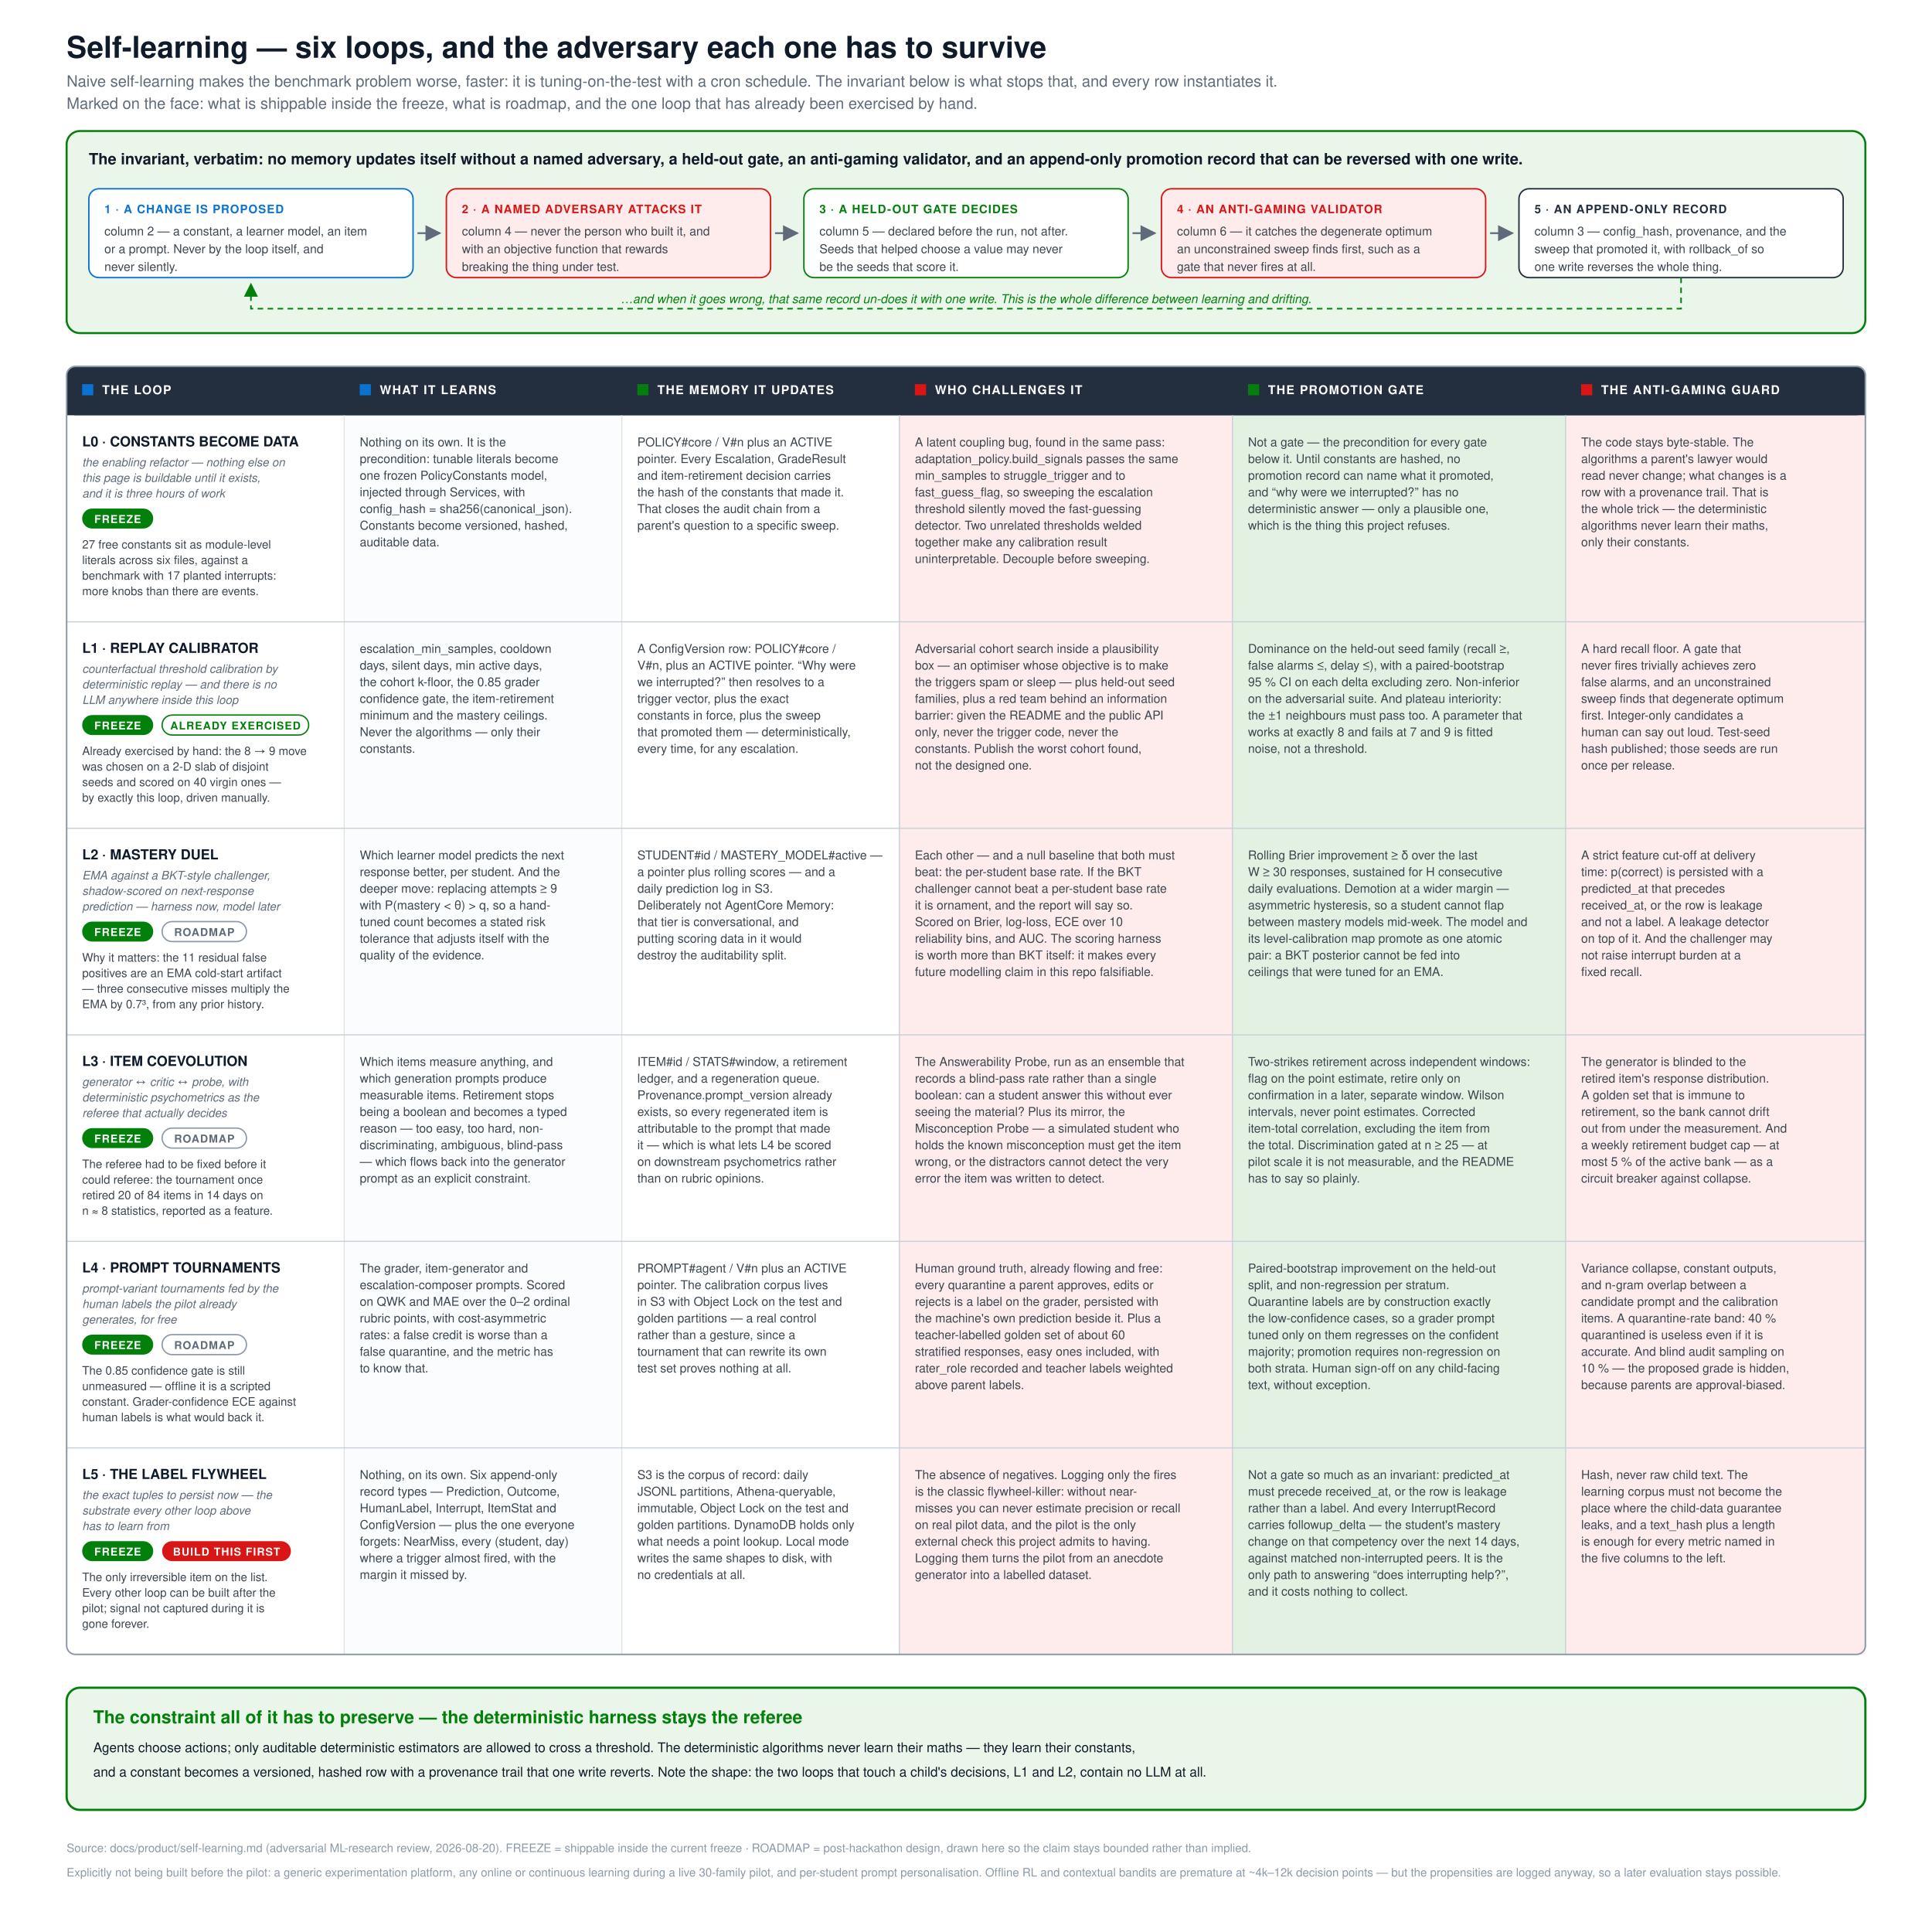
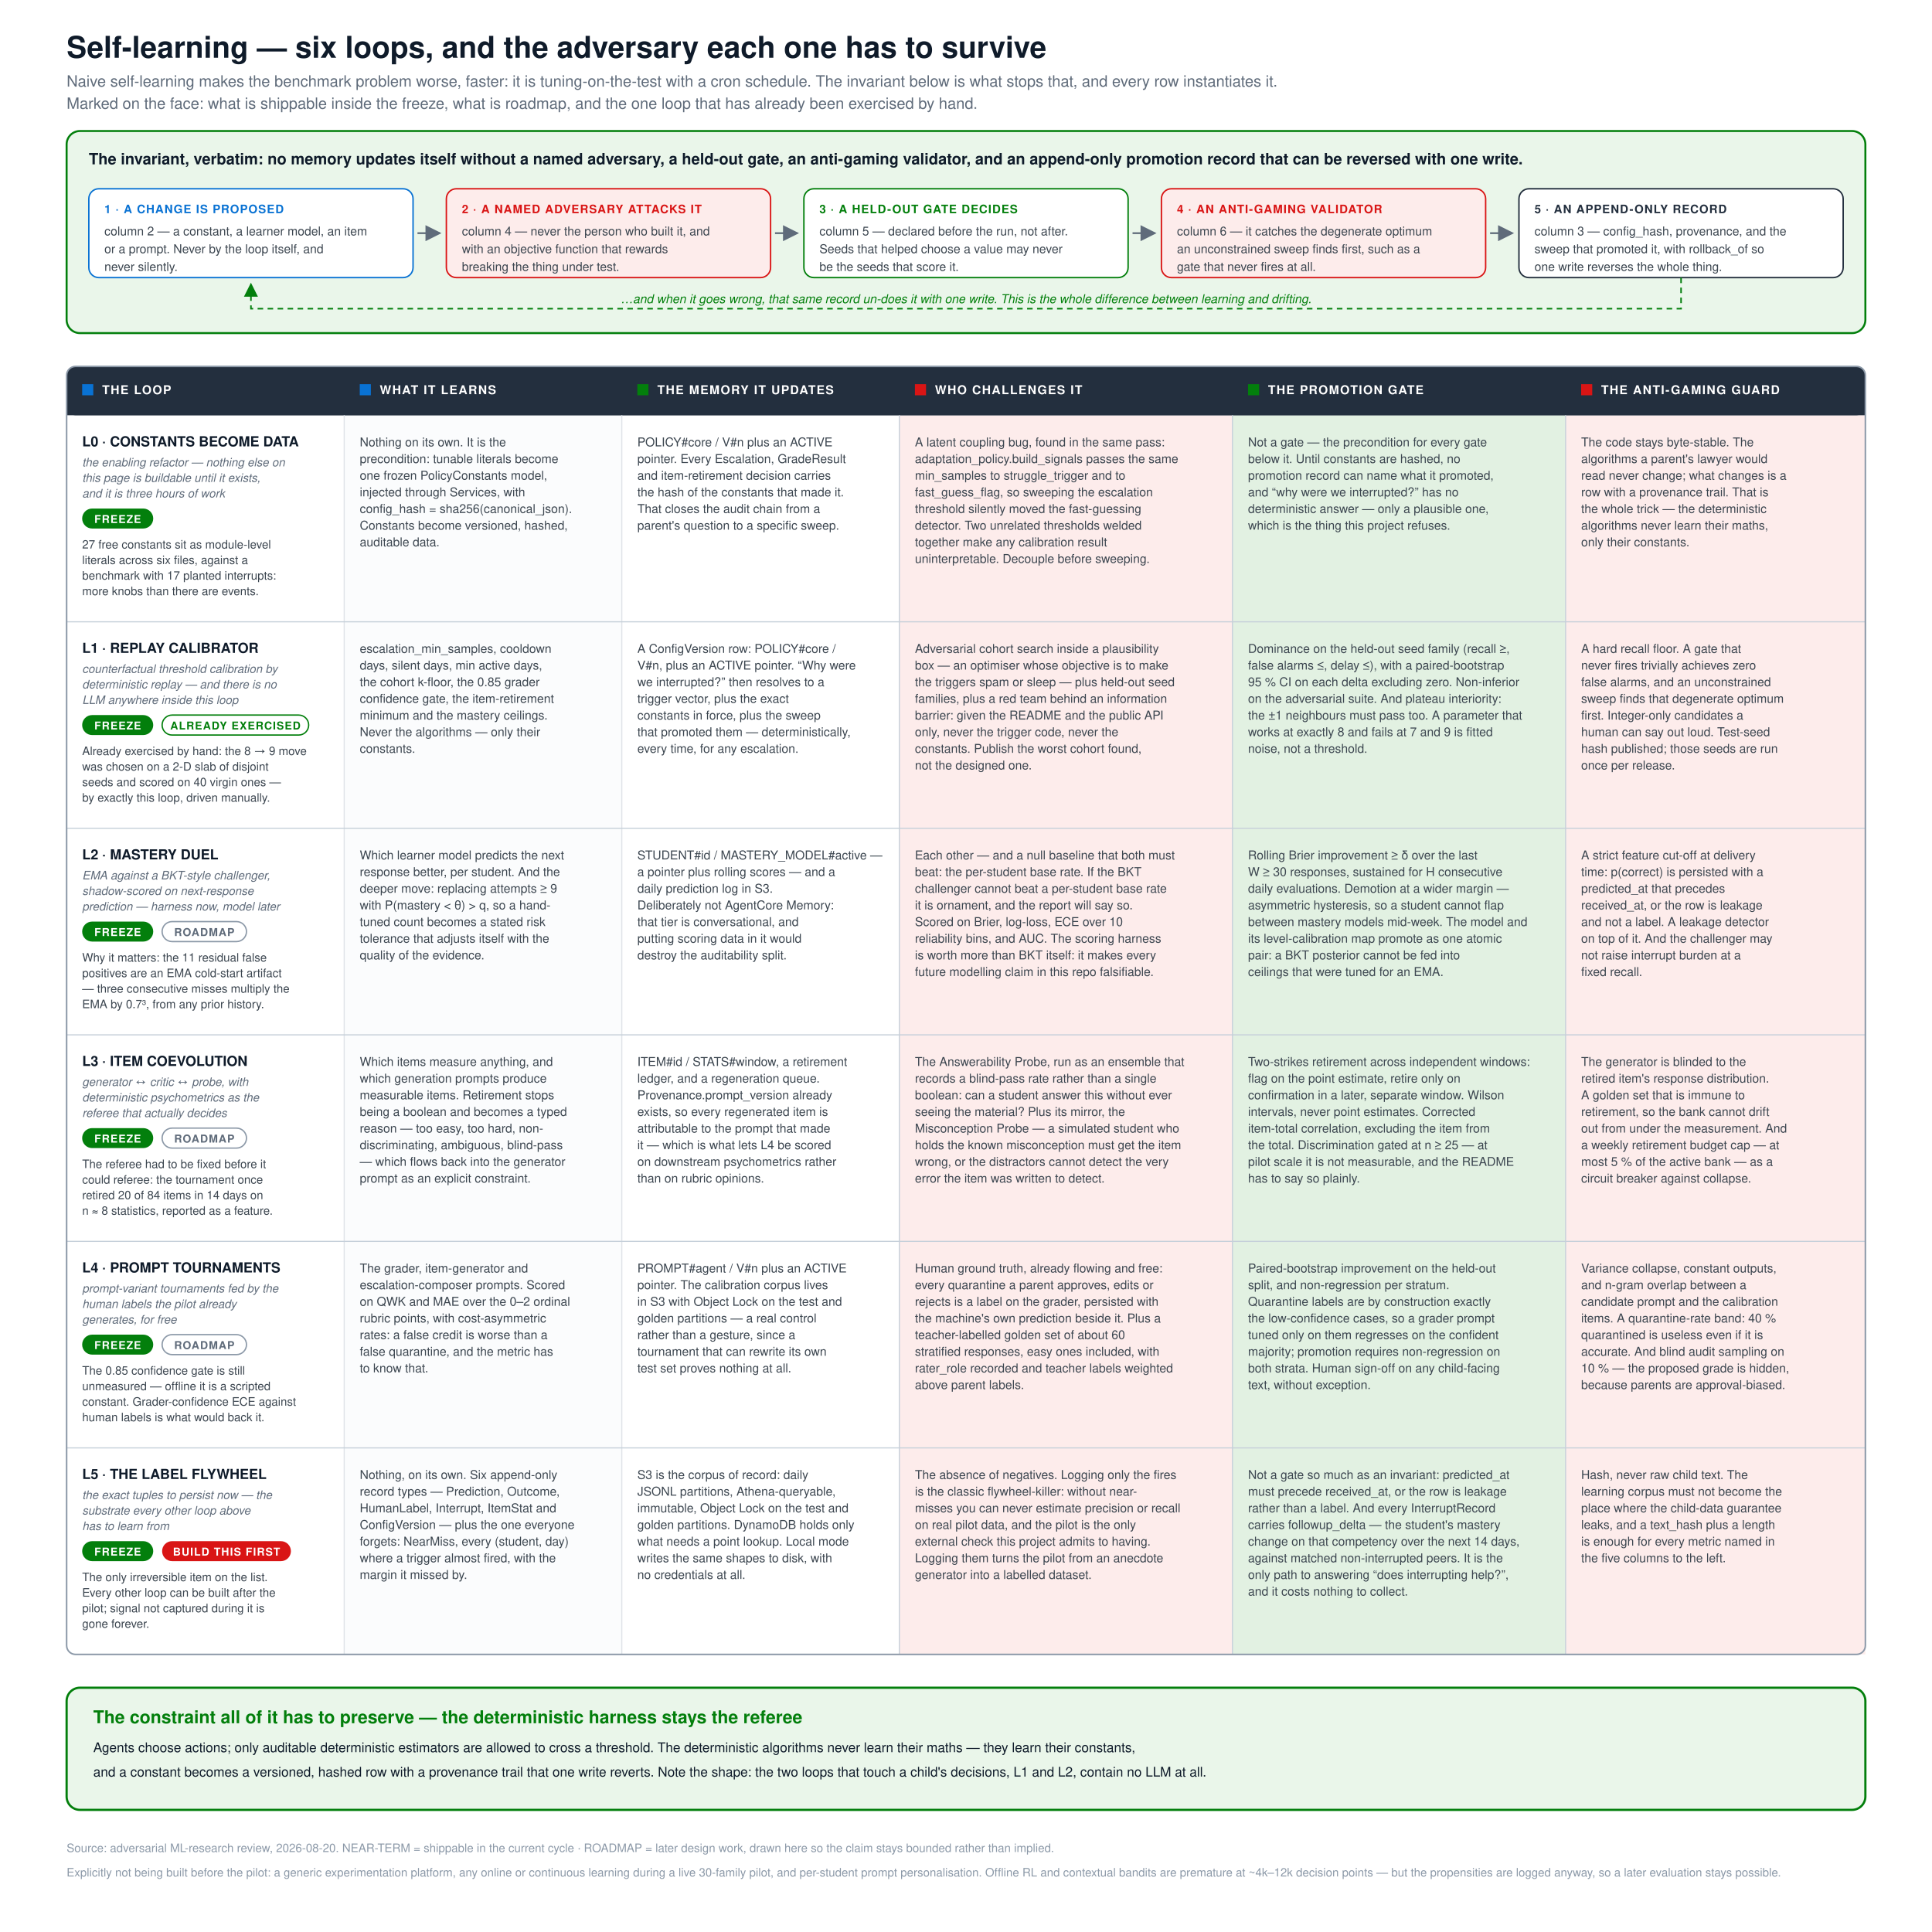
<svg xmlns="http://www.w3.org/2000/svg" width="1740" height="1740" viewBox="0 0 1740 1740">
  <style>
text { font-family: "Helvetica Neue", Helvetica, Arial, sans-serif; }
.title { font-size: 27px; font-weight: 700; fill: #0f1b2a; }
.sub { font-size: 14px; fill: #5f6b7a; }
.inv { font-size: 14px; font-weight: 700; fill: #0f1b2a; }
.nl { font-size: 10.5px; font-weight: 700; letter-spacing: 0.7px; }
.nb { font-size: 11px; fill: #3c4650; }
.ret { font-size: 11px; font-style: italic; fill: #037f0c; }
.hl { font-size: 11px; font-weight: 700; fill: #ffffff; letter-spacing: 0.9px; }
.lname { font-size: 12.5px; font-weight: 700; fill: #0f1b2a; }
.lsub { font-size: 10.5px; font-style: italic; fill: #5f6b7a; }
.lnote { font-size: 10.5px; fill: #3c4650; }
.c { font-size: 11px; fill: #3c4650; }
.pill { font-size: 9.8px; font-weight: 700; letter-spacing: 0.7px; }
.railh { font-size: 16px; font-weight: 700; fill: #037f0c; }
.railb { font-size: 12px; fill: #0f1b2a; }
.foot { font-size: 10.5px; fill: #8c99a8; }
</style>
  <defs>
    <marker id="au" markerWidth="9" markerHeight="9" refX="8" refY="4.5" orient="auto">
      <path d="M0,0 L9,4.5 L0,9 Z" fill="#037f0c" />
    </marker>
    <marker id="ab" markerWidth="9" markerHeight="9" refX="8" refY="4.5" orient="auto">
      <path d="M0,0 L9,4.5 L0,9 Z" fill="#5f6b7a" />
    </marker>
  </defs>
  <rect x="0" y="0" width="1740" height="1740" fill="#ffffff" />
  <text class="title" x="60" y="52">Self-learning — six loops, and the adversary each one has to survive</text>
  <text class="sub" x="60" y="78">Naive self-learning makes the benchmark problem worse, faster: it is tuning-on-the-test with a cron schedule. The invariant below is what stops that, and every row instantiates it.</text>
  <text class="sub" x="60" y="98">Marked on the face: what is shippable inside the freeze, what is roadmap, and the one loop that has already been exercised by hand.</text>
  <g id="invariant">
    <rect x="60" y="118" width="1620" height="182" rx="12" fill="#eaf6ea" stroke="#037f0c" stroke-width="1.8" />
    <text class="inv" x="80" y="148">The invariant, verbatim: no memory updates itself without a named adversary, a held-out gate, an anti-gaming validator, and an append-only promotion record that can be reversed with one write.</text>
    <rect x="80" y="170" width="292" height="80" rx="9" fill="#ffffff" stroke="#0972d3" stroke-width="1.3" />
    <text class="nl" x="94" y="192" style="fill:#0972d3">1 · A CHANGE IS PROPOSED</text>
    <text class="nb" x="94" y="212">column 2 — a constant, a learner model, an item</text>
    <text class="nb" x="94" y="228">or a prompt. Never by the loop itself, and</text>
    <text class="nb" x="94" y="244">never silently.</text>
    <line x1="376" y1="210" x2="396" y2="210" stroke="#5f6b7a" stroke-width="1.6" marker-end="url(#ab)" />
    <rect x="402" y="170" width="292" height="80" rx="9" fill="#fdeceb" stroke="#d91515" stroke-width="1.3" />
    <text class="nl" x="416" y="192" style="fill:#d91515">2 · A NAMED ADVERSARY ATTACKS IT</text>
    <text class="nb" x="416" y="212">column 4 — never the person who built it, and</text>
    <text class="nb" x="416" y="228">with an objective function that rewards</text>
    <text class="nb" x="416" y="244">breaking the thing under test.</text>
    <line x1="698" y1="210" x2="718" y2="210" stroke="#5f6b7a" stroke-width="1.6" marker-end="url(#ab)" />
    <rect x="724" y="170" width="292" height="80" rx="9" fill="#ffffff" stroke="#037f0c" stroke-width="1.3" />
    <text class="nl" x="738" y="192" style="fill:#037f0c">3 · A HELD-OUT GATE DECIDES</text>
    <text class="nb" x="738" y="212">column 5 — declared before the run, not after.</text>
    <text class="nb" x="738" y="228">Seeds that helped choose a value may never</text>
    <text class="nb" x="738" y="244">be the seeds that score it.</text>
    <line x1="1020" y1="210" x2="1040" y2="210" stroke="#5f6b7a" stroke-width="1.6" marker-end="url(#ab)" />
    <rect x="1046" y="170" width="292" height="80" rx="9" fill="#fdeceb" stroke="#d91515" stroke-width="1.3" />
    <text class="nl" x="1060" y="192" style="fill:#d91515">4 · AN ANTI-GAMING VALIDATOR</text>
    <text class="nb" x="1060" y="212">column 6 — it catches the degenerate optimum</text>
    <text class="nb" x="1060" y="228">an unconstrained sweep finds first, such as a</text>
    <text class="nb" x="1060" y="244">gate that never fires at all.</text>
    <line x1="1342" y1="210" x2="1362" y2="210" stroke="#5f6b7a" stroke-width="1.6" marker-end="url(#ab)" />
    <rect x="1368" y="170" width="292" height="80" rx="9" fill="#ffffff" stroke="#232f3e" stroke-width="1.3" />
    <text class="nl" x="1382" y="192" style="fill:#232f3e">5 · AN APPEND-ONLY RECORD</text>
    <text class="nb" x="1382" y="212">column 3 — config_hash, provenance, and the</text>
    <text class="nb" x="1382" y="228">sweep that promoted it, with rollback_of so</text>
    <text class="nb" x="1382" y="244">one write reverses the whole thing.</text>
    <path d="M1514 250 L1514 278 L226 278 L226 256" fill="none" stroke="#037f0c" stroke-width="1.4" stroke-dasharray="5 4" marker-end="url(#au)" />
    <text class="ret" x="870" y="273" text-anchor="middle">…and when it goes wrong, that same record un-does it with one write. This is the whole difference between learning and drifting.</text>
  </g>
  <g id="tableframe">
    <rect x="310" y="374" width="250" height="1116" fill="#fbfcfd" />
    <rect x="810" y="374" width="300" height="1116" fill="#fdeceb" />
    <rect x="1110" y="374" width="300" height="1116" fill="#e2f1e2" />
    <rect x="1410" y="374" width="270" height="1116" fill="#fdeceb" />
    <rect x="60" y="330" width="1620" height="44" rx="8" fill="#232f3e" />
    <rect x="60" y="356" width="1620" height="18" fill="#232f3e" />
    <rect x="74" y="346" width="10" height="10" fill="#0972d3" />
    <text class="hl" x="92" y="355">THE LOOP</text>
    <rect x="324" y="346" width="10" height="10" fill="#0972d3" />
    <text class="hl" x="342" y="355">WHAT IT LEARNS</text>
    <rect x="574" y="346" width="10" height="10" fill="#037f0c" />
    <text class="hl" x="592" y="355">THE MEMORY IT UPDATES</text>
    <rect x="824" y="346" width="10" height="10" fill="#d91515" />
    <text class="hl" x="842" y="355">WHO CHALLENGES IT</text>
    <rect x="1124" y="346" width="10" height="10" fill="#037f0c" />
    <text class="hl" x="1142" y="355">THE PROMOTION GATE</text>
    <rect x="1424" y="346" width="10" height="10" fill="#d91515" />
    <text class="hl" x="1442" y="355">THE ANTI-GAMING GUARD</text>
    <line x1="310" y1="374" x2="310" y2="1490" stroke="#dfe3e8" stroke-width="1" />
    <line x1="560" y1="374" x2="560" y2="1490" stroke="#dfe3e8" stroke-width="1" />
    <line x1="810" y1="374" x2="810" y2="1490" stroke="#c6d0da" stroke-width="1" />
    <line x1="1110" y1="374" x2="1110" y2="1490" stroke="#c6d0da" stroke-width="1" />
    <line x1="1410" y1="374" x2="1410" y2="1490" stroke="#c6d0da" stroke-width="1" />
    <line x1="60" y1="560" x2="1680" y2="560" stroke="#c6d0da" stroke-width="1" />
    <line x1="60" y1="746" x2="1680" y2="746" stroke="#c6d0da" stroke-width="1" />
    <line x1="60" y1="932" x2="1680" y2="932" stroke="#c6d0da" stroke-width="1" />
    <line x1="60" y1="1118" x2="1680" y2="1118" stroke="#c6d0da" stroke-width="1" />
    <line x1="60" y1="1304" x2="1680" y2="1304" stroke="#c6d0da" stroke-width="1" />
    <rect x="60" y="330" width="1620" height="1160" rx="8" fill="none" stroke="#8c99a8" stroke-width="1.4" />
  </g>
  <g id="row0">
    <text class="lname" x="74" y="402">L0 · CONSTANTS BECOME DATA</text>
    <text class="lsub" x="74" y="420">the enabling refactor — nothing else on</text>
    <text class="lsub" x="74" y="434">this page is buildable until it exists,</text>
    <text class="lsub" x="74" y="448">and it is three hours of work</text>
    <rect x="74" y="458" width="64" height="18" rx="9" fill="#037f0c" />
    <text class="pill" x="106" y="471" text-anchor="middle" style="fill:#ffffff">FREEZE</text>
    <text class="lnote" x="74" y="494">27 free constants sit as module-level</text>
    <text class="lnote" x="74" y="508">literals across six files, against a</text>
    <text class="lnote" x="74" y="522">benchmark with 17 planted interrupts:</text>
    <text class="lnote" x="74" y="536">more knobs than there are events.</text>
    <text class="c" x="324" y="402">Nothing on its own. It is the</text>
    <text class="c" x="324" y="417">precondition: tunable literals become</text>
    <text class="c" x="324" y="432">one frozen PolicyConstants model,</text>
    <text class="c" x="324" y="447">injected through Services, with</text>
    <text class="c" x="324" y="462">config_hash = sha256(canonical_json).</text>
    <text class="c" x="324" y="477">Constants become versioned, hashed,</text>
    <text class="c" x="324" y="492">auditable data.</text>
    <text class="c" x="574" y="402">POLICY#core / V#n plus an ACTIVE</text>
    <text class="c" x="574" y="417">pointer. Every Escalation, GradeResult</text>
    <text class="c" x="574" y="432">and item-retirement decision carries</text>
    <text class="c" x="574" y="447">the hash of the constants that made it.</text>
    <text class="c" x="574" y="462">That closes the audit chain from a</text>
    <text class="c" x="574" y="477">parent's question to a specific sweep.</text>
    <text class="c" x="824" y="402">A latent coupling bug, found in the same pass:</text>
    <text class="c" x="824" y="417">adaptation_policy.build_signals passes the same</text>
    <text class="c" x="824" y="432">min_samples to struggle_trigger and to</text>
    <text class="c" x="824" y="447">fast_guess_flag, so sweeping the escalation</text>
    <text class="c" x="824" y="462">threshold silently moved the fast-guessing</text>
    <text class="c" x="824" y="477">detector. Two unrelated thresholds welded</text>
    <text class="c" x="824" y="492">together make any calibration result</text>
    <text class="c" x="824" y="507">uninterpretable. Decouple before sweeping.</text>
    <text class="c" x="1124" y="402">Not a gate — the precondition for every gate</text>
    <text class="c" x="1124" y="417">below it. Until constants are hashed, no</text>
    <text class="c" x="1124" y="432">promotion record can name what it promoted,</text>
    <text class="c" x="1124" y="447">and “why were we interrupted?” has no</text>
    <text class="c" x="1124" y="462">deterministic answer — only a plausible one,</text>
    <text class="c" x="1124" y="477">which is the thing this project refuses.</text>
    <text class="c" x="1424" y="402">The code stays byte-stable. The</text>
    <text class="c" x="1424" y="417">algorithms a parent's lawyer would</text>
    <text class="c" x="1424" y="432">read never change; what changes is a</text>
    <text class="c" x="1424" y="447">row with a provenance trail. That is</text>
    <text class="c" x="1424" y="462">the whole trick — the deterministic</text>
    <text class="c" x="1424" y="477">algorithms never learn their maths,</text>
    <text class="c" x="1424" y="492">only their constants.</text>
  </g>
  <g id="row1">
    <text class="lname" x="74" y="588">L1 · REPLAY CALIBRATOR</text>
    <text class="lsub" x="74" y="606">counterfactual threshold calibration by</text>
    <text class="lsub" x="74" y="620">deterministic replay — and there is no</text>
    <text class="lsub" x="74" y="634">LLM anywhere inside this loop</text>
    <rect x="74" y="644" width="64" height="18" rx="9" fill="#037f0c" />
    <text class="pill" x="106" y="657" text-anchor="middle" style="fill:#ffffff">FREEZE</text>
    <rect x="146" y="644" width="132" height="18" rx="9" fill="#ffffff" stroke="#037f0c" stroke-width="1.2" />
    <text class="pill" x="212" y="657" text-anchor="middle" style="fill:#037f0c">ALREADY EXERCISED</text>
    <text class="lnote" x="74" y="680">Already exercised by hand: the 8 → 9 move</text>
    <text class="lnote" x="74" y="694">was chosen on a 2-D slab of disjoint</text>
    <text class="lnote" x="74" y="708">seeds and scored on 40 virgin ones —</text>
    <text class="lnote" x="74" y="722">by exactly this loop, driven manually.</text>
    <text class="c" x="324" y="588">escalation_min_samples, cooldown</text>
    <text class="c" x="324" y="603">days, silent days, min active days,</text>
    <text class="c" x="324" y="618">the cohort k-floor, the 0.85 grader</text>
    <text class="c" x="324" y="633">confidence gate, the item-retirement</text>
    <text class="c" x="324" y="648">minimum and the mastery ceilings.</text>
    <text class="c" x="324" y="663">Never the algorithms — only their</text>
    <text class="c" x="324" y="678">constants.</text>
    <text class="c" x="574" y="588">A ConfigVersion row: POLICY#core /</text>
    <text class="c" x="574" y="603">V#n, plus an ACTIVE pointer. “Why were</text>
    <text class="c" x="574" y="618">we interrupted?” then resolves to a</text>
    <text class="c" x="574" y="633">trigger vector, plus the exact</text>
    <text class="c" x="574" y="648">constants in force, plus the sweep</text>
    <text class="c" x="574" y="663">that promoted them — deterministically,</text>
    <text class="c" x="574" y="678">every time, for any escalation.</text>
    <text class="c" x="824" y="588">Adversarial cohort search inside a plausibility</text>
    <text class="c" x="824" y="603">box — an optimiser whose objective is to make</text>
    <text class="c" x="824" y="618">the triggers spam or sleep — plus held-out seed</text>
    <text class="c" x="824" y="633">families, plus a red team behind an information</text>
    <text class="c" x="824" y="648">barrier: given the README and the public API</text>
    <text class="c" x="824" y="663">only, never the trigger code, never the</text>
    <text class="c" x="824" y="678">constants. Publish the worst cohort found,</text>
    <text class="c" x="824" y="693">not the designed one.</text>
    <text class="c" x="1124" y="588">Dominance on the held-out seed family (recall ≥,</text>
    <text class="c" x="1124" y="603">false alarms ≤, delay ≤), with a paired-bootstrap</text>
    <text class="c" x="1124" y="618">95 % CI on each delta excluding zero. Non-inferior</text>
    <text class="c" x="1124" y="633">on the adversarial suite. And plateau interiority:</text>
    <text class="c" x="1124" y="648">the ±1 neighbours must pass too. A parameter that</text>
    <text class="c" x="1124" y="663">works at exactly 8 and fails at 7 and 9 is fitted</text>
    <text class="c" x="1124" y="678">noise, not a threshold.</text>
    <text class="c" x="1424" y="588">A hard recall floor. A gate that</text>
    <text class="c" x="1424" y="603">never fires trivially achieves zero</text>
    <text class="c" x="1424" y="618">false alarms, and an unconstrained</text>
    <text class="c" x="1424" y="633">sweep finds that degenerate optimum</text>
    <text class="c" x="1424" y="648">first. Integer-only candidates a</text>
    <text class="c" x="1424" y="663">human can say out loud. Test-seed</text>
    <text class="c" x="1424" y="678">hash published; those seeds are run</text>
    <text class="c" x="1424" y="693">once per release.</text>
  </g>
  <g id="row2">
    <text class="lname" x="74" y="774">L2 · MASTERY DUEL</text>
    <text class="lsub" x="74" y="792">EMA against a BKT-style challenger,</text>
    <text class="lsub" x="74" y="806">shadow-scored on next-response</text>
    <text class="lsub" x="74" y="820">prediction — harness now, model later</text>
    <rect x="74" y="830" width="64" height="18" rx="9" fill="#037f0c" />
    <text class="pill" x="106" y="843" text-anchor="middle" style="fill:#ffffff">FREEZE</text>
    <rect x="146" y="830" width="76" height="18" rx="9" fill="#ffffff" stroke="#8c99a8" stroke-width="1.2" />
    <text class="pill" x="184" y="843" text-anchor="middle" style="fill:#5f6b7a">ROADMAP</text>
    <text class="lnote" x="74" y="866">Why it matters: the 11 residual false</text>
    <text class="lnote" x="74" y="880">positives are an EMA cold-start artifact</text>
    <text class="lnote" x="74" y="894">— three consecutive misses multiply the</text>
    <text class="lnote" x="74" y="908">EMA by 0.7³, from any prior history.</text>
    <text class="c" x="324" y="774">Which learner model predicts the next</text>
    <text class="c" x="324" y="789">response better, per student. And the</text>
    <text class="c" x="324" y="804">deeper move: replacing attempts ≥ 9</text>
    <text class="c" x="324" y="819">with P(mastery &lt; θ) &gt; q, so a hand-</text>
    <text class="c" x="324" y="834">tuned count becomes a stated risk</text>
    <text class="c" x="324" y="849">tolerance that adjusts itself with the</text>
    <text class="c" x="324" y="864">quality of the evidence.</text>
    <text class="c" x="574" y="774">STUDENT#id / MASTERY_MODEL#active —</text>
    <text class="c" x="574" y="789">a pointer plus rolling scores — and a</text>
    <text class="c" x="574" y="804">daily prediction log in S3.</text>
    <text class="c" x="574" y="819">Deliberately not AgentCore Memory:</text>
    <text class="c" x="574" y="834">that tier is conversational, and</text>
    <text class="c" x="574" y="849">putting scoring data in it would</text>
    <text class="c" x="574" y="864">destroy the auditability split.</text>
    <text class="c" x="824" y="774">Each other — and a null baseline that both must</text>
    <text class="c" x="824" y="789">beat: the per-student base rate. If the BKT</text>
    <text class="c" x="824" y="804">challenger cannot beat a per-student base rate</text>
    <text class="c" x="824" y="819">it is ornament, and the report will say so.</text>
    <text class="c" x="824" y="834">Scored on Brier, log-loss, ECE over 10</text>
    <text class="c" x="824" y="849">reliability bins, and AUC. The scoring harness</text>
    <text class="c" x="824" y="864">is worth more than BKT itself: it makes every</text>
    <text class="c" x="824" y="879">future modelling claim in this repo falsifiable.</text>
    <text class="c" x="1124" y="774">Rolling Brier improvement ≥ δ over the last</text>
    <text class="c" x="1124" y="789">W ≥ 30 responses, sustained for H consecutive</text>
    <text class="c" x="1124" y="804">daily evaluations. Demotion at a wider margin —</text>
    <text class="c" x="1124" y="819">asymmetric hysteresis, so a student cannot flap</text>
    <text class="c" x="1124" y="834">between mastery models mid-week. The model and</text>
    <text class="c" x="1124" y="849">its level-calibration map promote as one atomic</text>
    <text class="c" x="1124" y="864">pair: a BKT posterior cannot be fed into</text>
    <text class="c" x="1124" y="879">ceilings that were tuned for an EMA.</text>
    <text class="c" x="1424" y="774">A strict feature cut-off at delivery</text>
    <text class="c" x="1424" y="789">time: p(correct) is persisted with a</text>
    <text class="c" x="1424" y="804">predicted_at that precedes</text>
    <text class="c" x="1424" y="819">received_at, or the row is leakage</text>
    <text class="c" x="1424" y="834">and not a label. A leakage detector</text>
    <text class="c" x="1424" y="849">on top of it. And the challenger may</text>
    <text class="c" x="1424" y="864">not raise interrupt burden at a</text>
    <text class="c" x="1424" y="879">fixed recall.</text>
  </g>
  <g id="row3">
    <text class="lname" x="74" y="960">L3 · ITEM COEVOLUTION</text>
    <text class="lsub" x="74" y="978">generator ↔ critic ↔ probe, with</text>
    <text class="lsub" x="74" y="992">deterministic psychometrics as the</text>
    <text class="lsub" x="74" y="1006">referee that actually decides</text>
    <rect x="74" y="1016" width="64" height="18" rx="9" fill="#037f0c" />
    <text class="pill" x="106" y="1029" text-anchor="middle" style="fill:#ffffff">FREEZE</text>
    <rect x="146" y="1016" width="76" height="18" rx="9" fill="#ffffff" stroke="#8c99a8" stroke-width="1.2" />
    <text class="pill" x="184" y="1029" text-anchor="middle" style="fill:#5f6b7a">ROADMAP</text>
    <text class="lnote" x="74" y="1052">The referee had to be fixed before it</text>
    <text class="lnote" x="74" y="1066">could referee: the tournament once</text>
    <text class="lnote" x="74" y="1080">retired 20 of 84 items in 14 days on</text>
    <text class="lnote" x="74" y="1094">n ≈ 8 statistics, reported as a feature.</text>
    <text class="c" x="324" y="960">Which items measure anything, and</text>
    <text class="c" x="324" y="975">which generation prompts produce</text>
    <text class="c" x="324" y="990">measurable items. Retirement stops</text>
    <text class="c" x="324" y="1005">being a boolean and becomes a typed</text>
    <text class="c" x="324" y="1020">reason — too easy, too hard, non-</text>
    <text class="c" x="324" y="1035">discriminating, ambiguous, blind-pass</text>
    <text class="c" x="324" y="1050">— which flows back into the generator</text>
    <text class="c" x="324" y="1065">prompt as an explicit constraint.</text>
    <text class="c" x="574" y="960">ITEM#id / STATS#window, a retirement</text>
    <text class="c" x="574" y="975">ledger, and a regeneration queue.</text>
    <text class="c" x="574" y="990">Provenance.prompt_version already</text>
    <text class="c" x="574" y="1005">exists, so every regenerated item is</text>
    <text class="c" x="574" y="1020">attributable to the prompt that made</text>
    <text class="c" x="574" y="1035">it — which is what lets L4 be scored</text>
    <text class="c" x="574" y="1050">on downstream psychometrics rather</text>
    <text class="c" x="574" y="1065">than on rubric opinions.</text>
    <text class="c" x="824" y="960">The Answerability Probe, run as an ensemble that</text>
    <text class="c" x="824" y="975">records a blind-pass rate rather than a single</text>
    <text class="c" x="824" y="990">boolean: can a student answer this without ever</text>
    <text class="c" x="824" y="1005">seeing the material? Plus its mirror, the</text>
    <text class="c" x="824" y="1020">Misconception Probe — a simulated student who</text>
    <text class="c" x="824" y="1035">holds the known misconception must get the item</text>
    <text class="c" x="824" y="1050">wrong, or the distractors cannot detect the very</text>
    <text class="c" x="824" y="1065">error the item was written to detect.</text>
    <text class="c" x="1124" y="960">Two-strikes retirement across independent windows:</text>
    <text class="c" x="1124" y="975">flag on the point estimate, retire only on</text>
    <text class="c" x="1124" y="990">confirmation in a later, separate window. Wilson</text>
    <text class="c" x="1124" y="1005">intervals, never point estimates. Corrected</text>
    <text class="c" x="1124" y="1020">item-total correlation, excluding the item from</text>
    <text class="c" x="1124" y="1035">the total. Discrimination gated at n ≥ 25 — at</text>
    <text class="c" x="1124" y="1050">pilot scale it is not measurable, and the README</text>
    <text class="c" x="1124" y="1065">has to say so plainly.</text>
    <text class="c" x="1424" y="960">The generator is blinded to the</text>
    <text class="c" x="1424" y="975">retired item's response distribution.</text>
    <text class="c" x="1424" y="990">A golden set that is immune to</text>
    <text class="c" x="1424" y="1005">retirement, so the bank cannot drift</text>
    <text class="c" x="1424" y="1020">out from under the measurement. And</text>
    <text class="c" x="1424" y="1035">a weekly retirement budget cap — at</text>
    <text class="c" x="1424" y="1050">most 5 % of the active bank — as a</text>
    <text class="c" x="1424" y="1065">circuit breaker against collapse.</text>
  </g>
  <g id="row4">
    <text class="lname" x="74" y="1146">L4 · PROMPT TOURNAMENTS</text>
    <text class="lsub" x="74" y="1164">prompt-variant tournaments fed by the</text>
    <text class="lsub" x="74" y="1178">human labels the pilot already</text>
    <text class="lsub" x="74" y="1192">generates, for free</text>
    <rect x="74" y="1202" width="64" height="18" rx="9" fill="#037f0c" />
    <text class="pill" x="106" y="1215" text-anchor="middle" style="fill:#ffffff">FREEZE</text>
    <rect x="146" y="1202" width="76" height="18" rx="9" fill="#ffffff" stroke="#8c99a8" stroke-width="1.2" />
    <text class="pill" x="184" y="1215" text-anchor="middle" style="fill:#5f6b7a">ROADMAP</text>
    <text class="lnote" x="74" y="1238">The 0.85 confidence gate is still</text>
    <text class="lnote" x="74" y="1252">unmeasured — offline it is a scripted</text>
    <text class="lnote" x="74" y="1266">constant. Grader-confidence ECE against</text>
    <text class="lnote" x="74" y="1280">human labels is what would back it.</text>
    <text class="c" x="324" y="1146">The grader, item-generator and</text>
    <text class="c" x="324" y="1161">escalation-composer prompts. Scored</text>
    <text class="c" x="324" y="1176">on QWK and MAE over the 0–2 ordinal</text>
    <text class="c" x="324" y="1191">rubric points, with cost-asymmetric</text>
    <text class="c" x="324" y="1206">rates: a false credit is worse than a</text>
    <text class="c" x="324" y="1221">false quarantine, and the metric has</text>
    <text class="c" x="324" y="1236">to know that.</text>
    <text class="c" x="574" y="1146">PROMPT#agent / V#n plus an ACTIVE</text>
    <text class="c" x="574" y="1161">pointer. The calibration corpus lives</text>
    <text class="c" x="574" y="1176">in S3 with Object Lock on the test and</text>
    <text class="c" x="574" y="1191">golden partitions — a real control</text>
    <text class="c" x="574" y="1206">rather than a gesture, since a</text>
    <text class="c" x="574" y="1221">tournament that can rewrite its own</text>
    <text class="c" x="574" y="1236">test set proves nothing at all.</text>
    <text class="c" x="824" y="1146">Human ground truth, already flowing and free:</text>
    <text class="c" x="824" y="1161">every quarantine a parent approves, edits or</text>
    <text class="c" x="824" y="1176">rejects is a label on the grader, persisted with</text>
    <text class="c" x="824" y="1191">the machine's own prediction beside it. Plus a</text>
    <text class="c" x="824" y="1206">teacher-labelled golden set of about 60</text>
    <text class="c" x="824" y="1221">stratified responses, easy ones included, with</text>
    <text class="c" x="824" y="1236">rater_role recorded and teacher labels weighted</text>
    <text class="c" x="824" y="1251">above parent labels.</text>
    <text class="c" x="1124" y="1146">Paired-bootstrap improvement on the held-out</text>
    <text class="c" x="1124" y="1161">split, and non-regression per stratum.</text>
    <text class="c" x="1124" y="1176">Quarantine labels are by construction exactly</text>
    <text class="c" x="1124" y="1191">the low-confidence cases, so a grader prompt</text>
    <text class="c" x="1124" y="1206">tuned only on them regresses on the confident</text>
    <text class="c" x="1124" y="1221">majority; promotion requires non-regression on</text>
    <text class="c" x="1124" y="1236">both strata. Human sign-off on any child-facing</text>
    <text class="c" x="1124" y="1251">text, without exception.</text>
    <text class="c" x="1424" y="1146">Variance collapse, constant outputs,</text>
    <text class="c" x="1424" y="1161">and n-gram overlap between a</text>
    <text class="c" x="1424" y="1176">candidate prompt and the calibration</text>
    <text class="c" x="1424" y="1191">items. A quarantine-rate band: 40 %</text>
    <text class="c" x="1424" y="1206">quarantined is useless even if it is</text>
    <text class="c" x="1424" y="1221">accurate. And blind audit sampling on</text>
    <text class="c" x="1424" y="1236">10 % — the proposed grade is hidden,</text>
    <text class="c" x="1424" y="1251">because parents are approval-biased.</text>
  </g>
  <g id="row5">
    <text class="lname" x="74" y="1332">L5 · THE LABEL FLYWHEEL</text>
    <text class="lsub" x="74" y="1350">the exact tuples to persist now — the</text>
    <text class="lsub" x="74" y="1364">substrate every other loop above</text>
    <text class="lsub" x="74" y="1378">has to learn from</text>
    <rect x="74" y="1388" width="64" height="18" rx="9" fill="#037f0c" />
    <text class="pill" x="106" y="1401" text-anchor="middle" style="fill:#ffffff">FREEZE</text>
    <rect x="146" y="1388" width="116" height="18" rx="9" fill="#d91515" />
    <text class="pill" x="204" y="1401" text-anchor="middle" style="fill:#ffffff">BUILD THIS FIRST</text>
    <text class="lnote" x="74" y="1424">The only irreversible item on the list.</text>
    <text class="lnote" x="74" y="1438">Every other loop can be built after the</text>
    <text class="lnote" x="74" y="1452">pilot; signal not captured during it is</text>
    <text class="lnote" x="74" y="1466">gone forever.</text>
    <text class="c" x="324" y="1332">Nothing, on its own. Six append-only</text>
    <text class="c" x="324" y="1347">record types — Prediction, Outcome,</text>
    <text class="c" x="324" y="1362">HumanLabel, Interrupt, ItemStat and</text>
    <text class="c" x="324" y="1377">ConfigVersion — plus the one everyone</text>
    <text class="c" x="324" y="1392">forgets: NearMiss, every (student, day)</text>
    <text class="c" x="324" y="1407">where a trigger almost fired, with the</text>
    <text class="c" x="324" y="1422">margin it missed by.</text>
    <text class="c" x="574" y="1332">S3 is the corpus of record: daily</text>
    <text class="c" x="574" y="1347">JSONL partitions, Athena-queryable,</text>
    <text class="c" x="574" y="1362">immutable, Object Lock on the test and</text>
    <text class="c" x="574" y="1377">golden partitions. DynamoDB holds only</text>
    <text class="c" x="574" y="1392">what needs a point lookup. Local mode</text>
    <text class="c" x="574" y="1407">writes the same shapes to disk, with</text>
    <text class="c" x="574" y="1422">no credentials at all.</text>
    <text class="c" x="824" y="1332">The absence of negatives. Logging only the fires</text>
    <text class="c" x="824" y="1347">is the classic flywheel-killer: without near-</text>
    <text class="c" x="824" y="1362">misses you can never estimate precision or recall</text>
    <text class="c" x="824" y="1377">on real pilot data, and the pilot is the only</text>
    <text class="c" x="824" y="1392">external check this project admits to having.</text>
    <text class="c" x="824" y="1407">Logging them turns the pilot from an anecdote</text>
    <text class="c" x="824" y="1422">generator into a labelled dataset.</text>
    <text class="c" x="1124" y="1332">Not a gate so much as an invariant: predicted_at</text>
    <text class="c" x="1124" y="1347">must precede received_at, or the row is leakage</text>
    <text class="c" x="1124" y="1362">rather than a label. And every InterruptRecord</text>
    <text class="c" x="1124" y="1377">carries followup_delta — the student's mastery</text>
    <text class="c" x="1124" y="1392">change on that competency over the next 14 days,</text>
    <text class="c" x="1124" y="1407">against matched non-interrupted peers. It is the</text>
    <text class="c" x="1124" y="1422">only path to answering “does interrupting help?”,</text>
    <text class="c" x="1124" y="1437">and it costs nothing to collect.</text>
    <text class="c" x="1424" y="1332">Hash, never raw child text. The</text>
    <text class="c" x="1424" y="1347">learning corpus must not become the</text>
    <text class="c" x="1424" y="1362">place where the child-data guarantee</text>
    <text class="c" x="1424" y="1377">leaks, and a text_hash plus a length</text>
    <text class="c" x="1424" y="1392">is enough for every metric named in</text>
    <text class="c" x="1424" y="1407">the five columns to the left.</text>
  </g>
  <g id="rail">
    <rect x="60" y="1520" width="1620" height="110" rx="12" fill="#eaf6ea" stroke="#037f0c" stroke-width="2" />
    <text class="railh" x="84" y="1552">The constraint all of it has to preserve — the deterministic harness stays the referee</text>
    <text class="railb" x="84" y="1578">Agents choose actions; only auditable deterministic estimators are allowed to cross a threshold. The deterministic algorithms never learn their maths — they learn their constants,</text>
    <text class="railb" x="84" y="1600">and a constant becomes a versioned, hashed row with a provenance trail that one write reverts. Note the shape: the two loops that touch a child's decisions, L1 and L2, contain no LLM at all.</text>
  </g>
-   <text class="foot" x="60" y="1668">Source: docs/product/self-learning.md (adversarial ML-research review, 2026-08-20). FREEZE = shippable inside the current freeze · ROADMAP = post-hackathon design, drawn here so the claim stays bounded rather than implied.</text>
+   <text class="foot" x="60" y="1668">Source: adversarial ML-research review, 2026-08-20. NEAR-TERM = shippable in the current cycle · ROADMAP = later design work, drawn here so the claim stays bounded rather than implied.</text>
  <text class="foot" x="60" y="1690">Explicitly not being built before the pilot: a generic experimentation platform, any online or continuous learning during a live 30-family pilot, and per-student prompt personalisation. Offline RL and contextual bandits are premature at ~4k–12k decision points — but the propensities are logged anyway, so a later evaluation stays possible.</text>
</svg>
